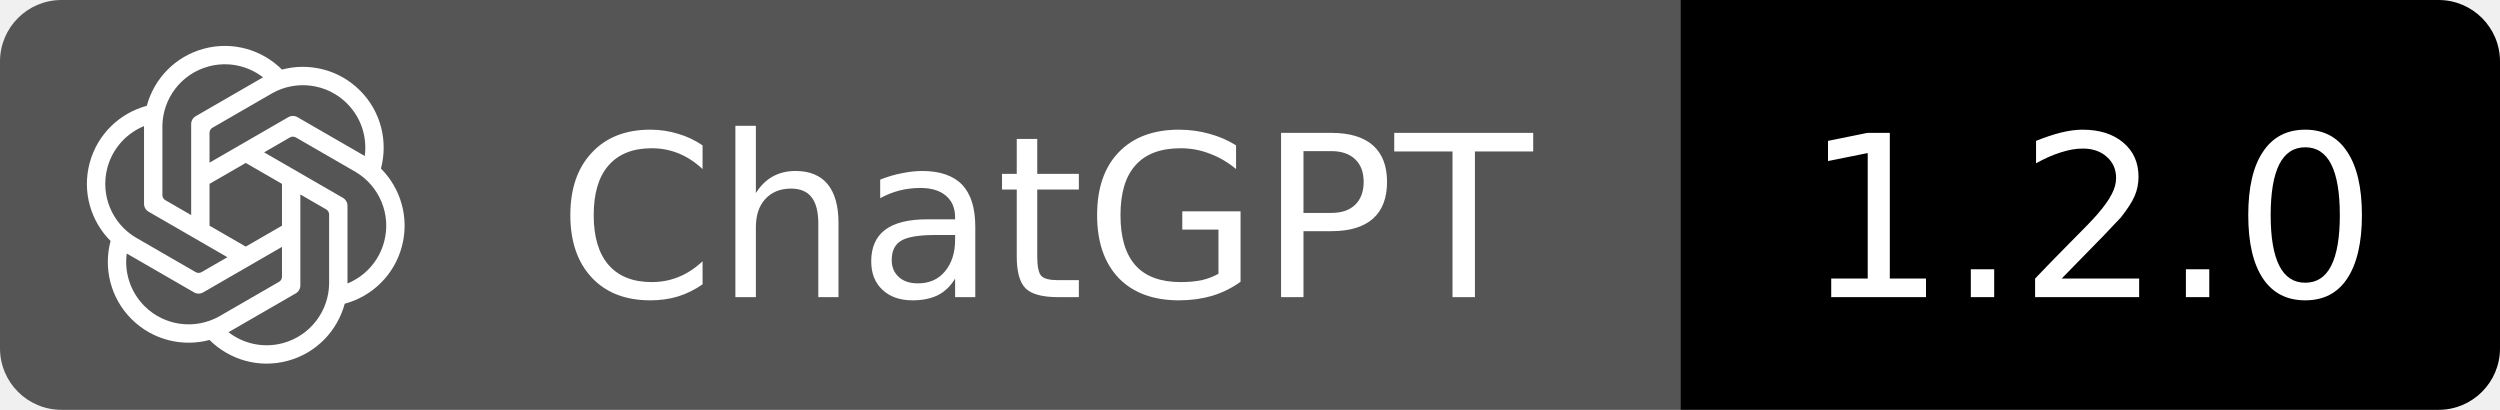
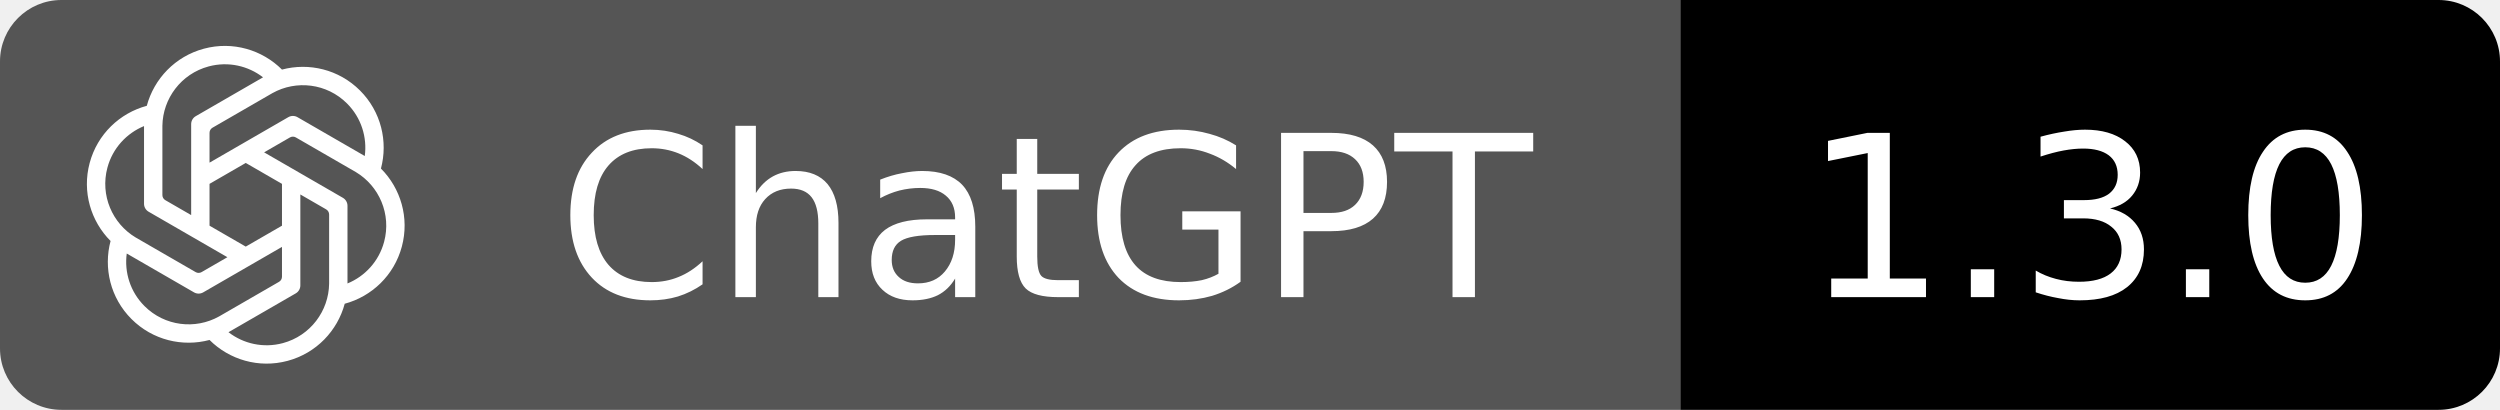
- <svg xmlns="http://www.w3.org/2000/svg" width="122" height="20" role="img" aria-label="ChatGPT plugin 1.2.0">
+ <svg xmlns="http://www.w3.org/2000/svg" width="122" height="20" role="img" aria-label="ChatGPT plugin 1.3.0">
  <clipPath id="r">
    <rect width="122" height="20" rx="3" />
  </clipPath>
  <g clip-path="url(#r)">
    <rect width="82" height="20" fill="#555" />
    <rect x="82" width="40" height="20" fill="#000" />
  </g>
  <svg x="4" y="2" width="16" height="16" viewBox="175 175 366 366" aria-hidden="true">
    <path d="M508.749 317.399C516.777 287.314 508.991 253.884 485.389 230.282C461.788 206.681 428.36 198.895 398.273 206.923C376.231 184.928 343.39 174.956 311.148 183.596C278.906 192.234 255.45 217.292 247.36 247.361C217.291 255.451 192.233 278.91 183.595 311.149C174.957 343.391 184.927 376.232 206.924 398.274C198.896 428.359 206.683 461.789 230.284 485.391C253.885 508.992 287.313 516.779 317.401 508.75C339.442 530.745 372.286 540.717 404.525 532.079C436.767 523.441 460.223 498.384 468.313 468.315C498.383 460.224 523.44 436.766 532.078 404.526C540.716 372.285 530.747 339.443 508.749 317.402V317.399ZM470.899 244.776C486.892 260.77 493.488 282.601 490.687 303.412L415.577 260.046C412.411 258.218 408.509 258.218 405.345 260.046L317.401 310.82V277.526C317.401 275.191 318.652 273.005 320.676 271.837L387.644 233.174C414.178 218.353 448.346 222.223 470.901 244.776H470.899ZM357.837 311.144L398.275 334.491V381.185L357.837 404.532L317.398 381.185V334.491L357.837 311.144ZM264.776 269.693C265.207 239.305 285.644 211.649 316.453 203.393C338.3 197.54 360.505 202.744 377.127 215.573L302.014 258.937C298.848 260.764 296.898 264.144 296.898 267.798V369.346L268.065 352.699C266.043 351.531 264.776 349.353 264.776 347.017V269.691V269.693ZM203.391 316.454C209.244 294.608 224.854 277.978 244.276 269.999V356.73C244.276 360.384 246.226 363.763 249.392 365.591L337.337 416.365L308.503 433.013C306.481 434.181 303.961 434.188 301.939 433.02L234.971 394.357C208.868 378.789 195.138 347.261 203.391 316.454ZM244.775 470.9C228.781 454.906 222.186 433.075 224.986 412.264L300.096 455.63C303.263 457.457 307.164 457.457 310.328 455.63L398.273 404.856V438.149C398.273 440.485 397.022 442.671 394.997 443.839L328.029 482.502C301.495 497.322 267.327 493.452 244.772 470.9H244.775ZM450.897 445.982C450.466 476.371 430.029 504.027 399.22 512.283C377.373 518.136 355.168 512.932 338.547 500.102L413.659 456.738C416.826 454.911 418.775 451.532 418.775 447.877V346.329L447.609 362.977C449.631 364.145 450.897 366.323 450.897 368.659V445.985V445.982ZM512.282 399.221C506.429 421.068 490.819 437.697 471.397 445.676V358.946C471.397 355.292 469.448 351.912 466.281 350.085L378.336 299.311L407.17 282.663C409.192 281.495 411.712 281.487 413.734 282.655L480.702 321.318C506.805 336.887 520.536 368.415 512.282 399.221Z" fill="#fff" />
  </svg>
  <g fill="#fff" text-anchor="middle" font-family="Verdana,Geneva,DejaVu Sans,sans-serif" font-size="11">
    <text x="51" y="14.5">ChatGPT</text>
-     <text x="102" y="14.5">1.2.0</text>
+     <text x="102" y="14.5">1.3.0</text>
  </g>
</svg>
